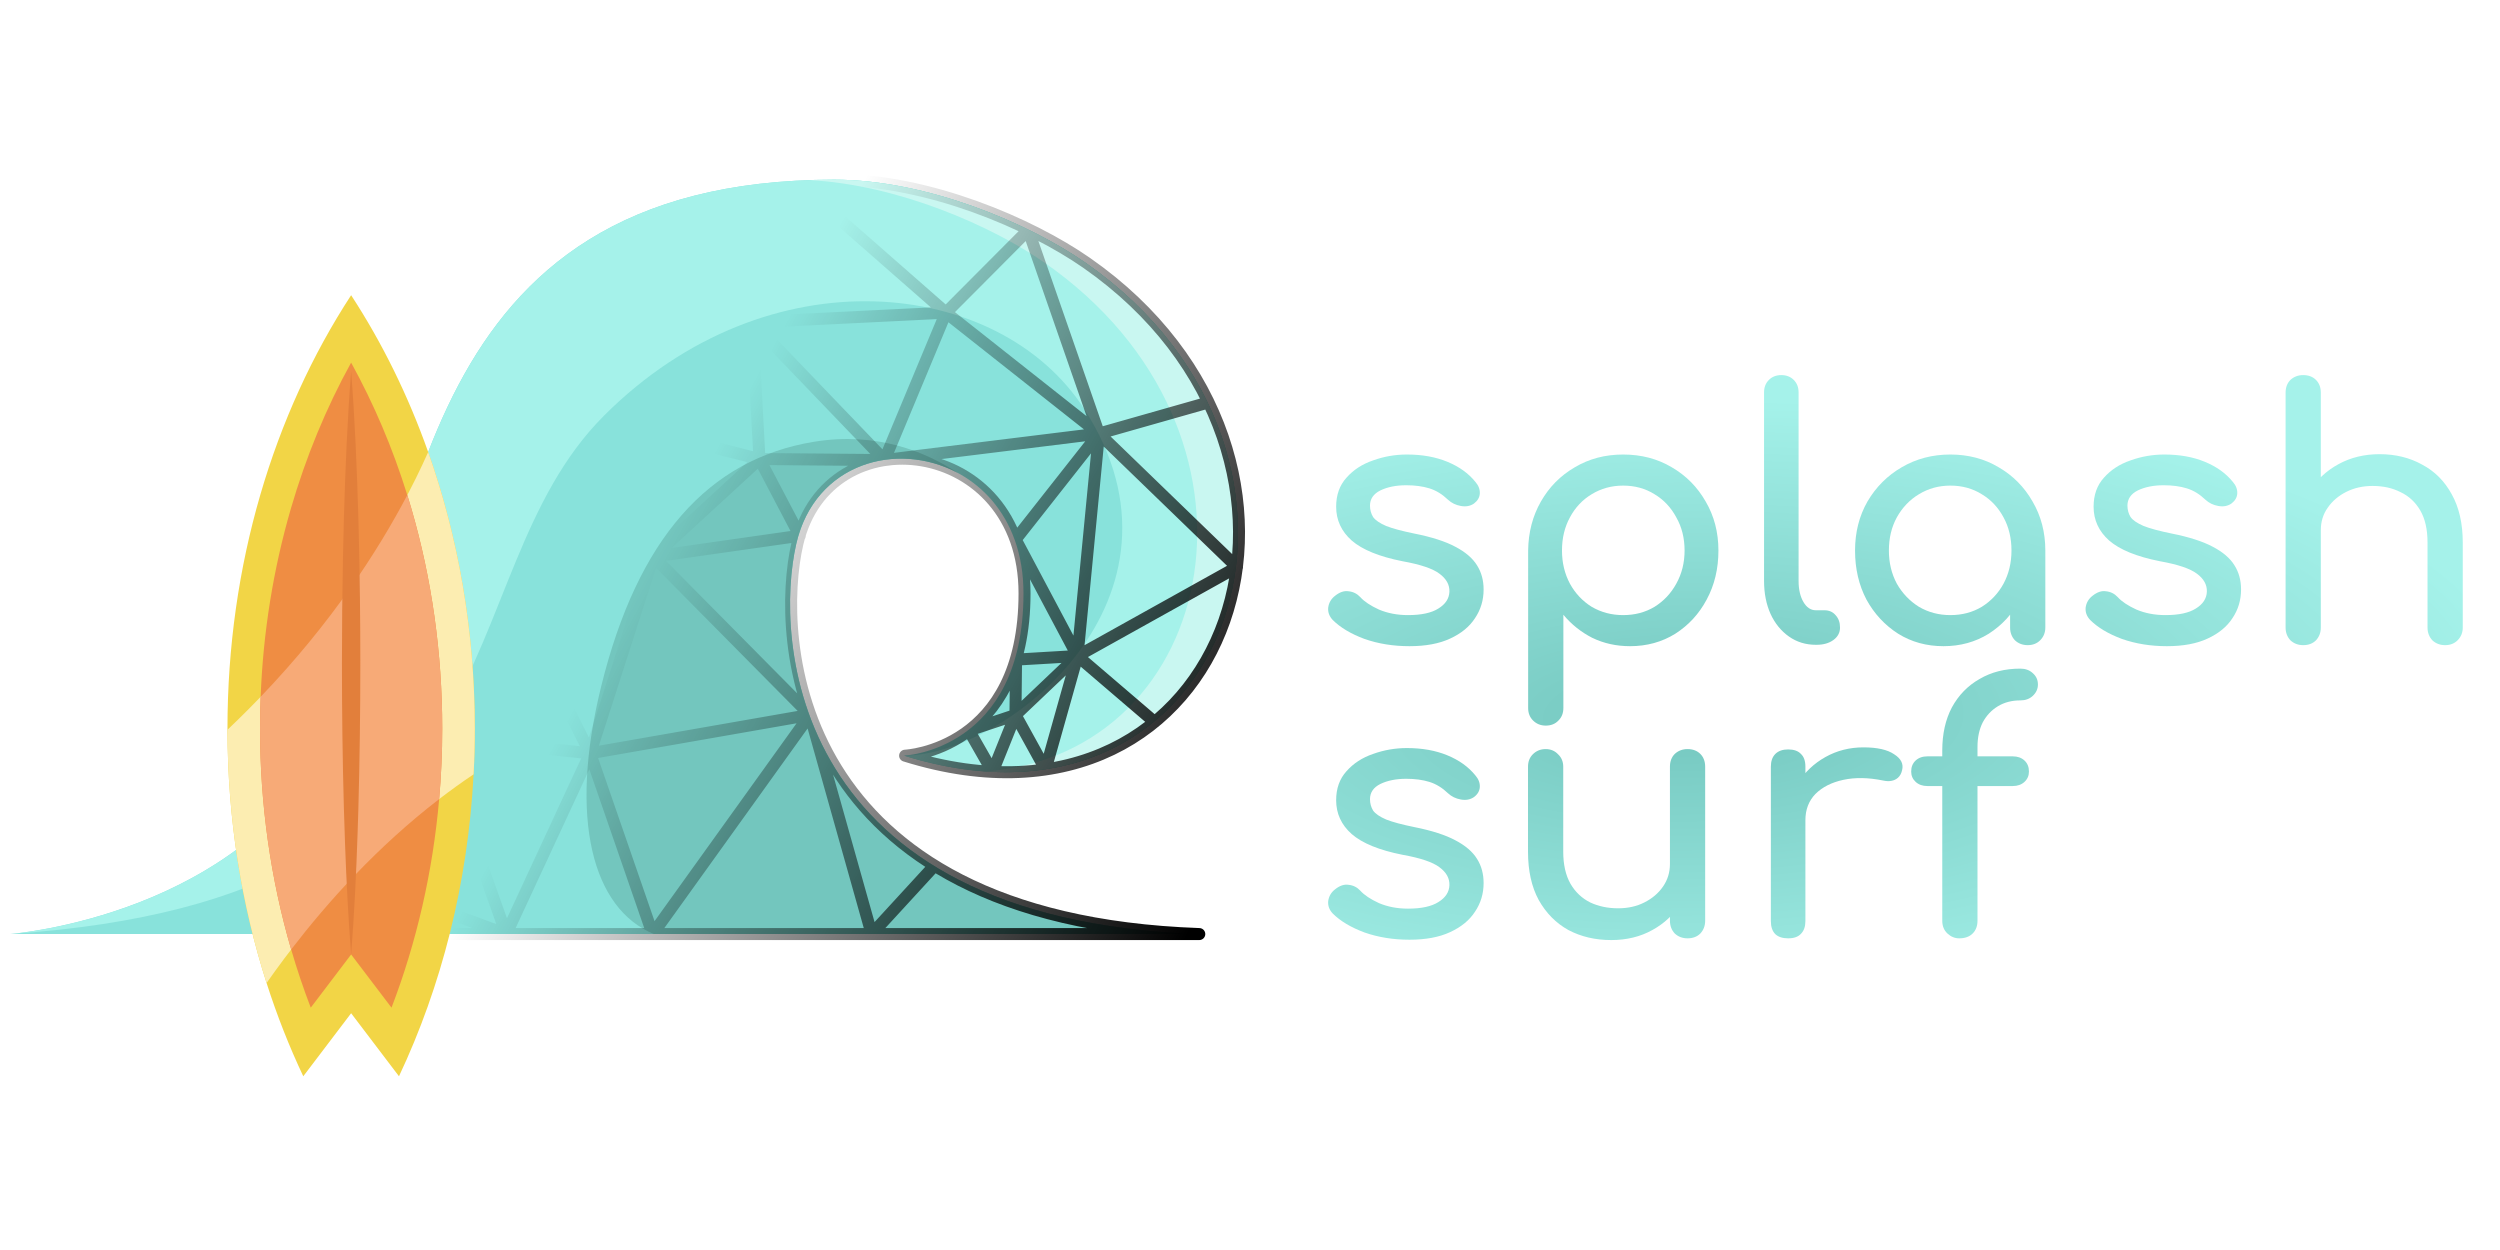
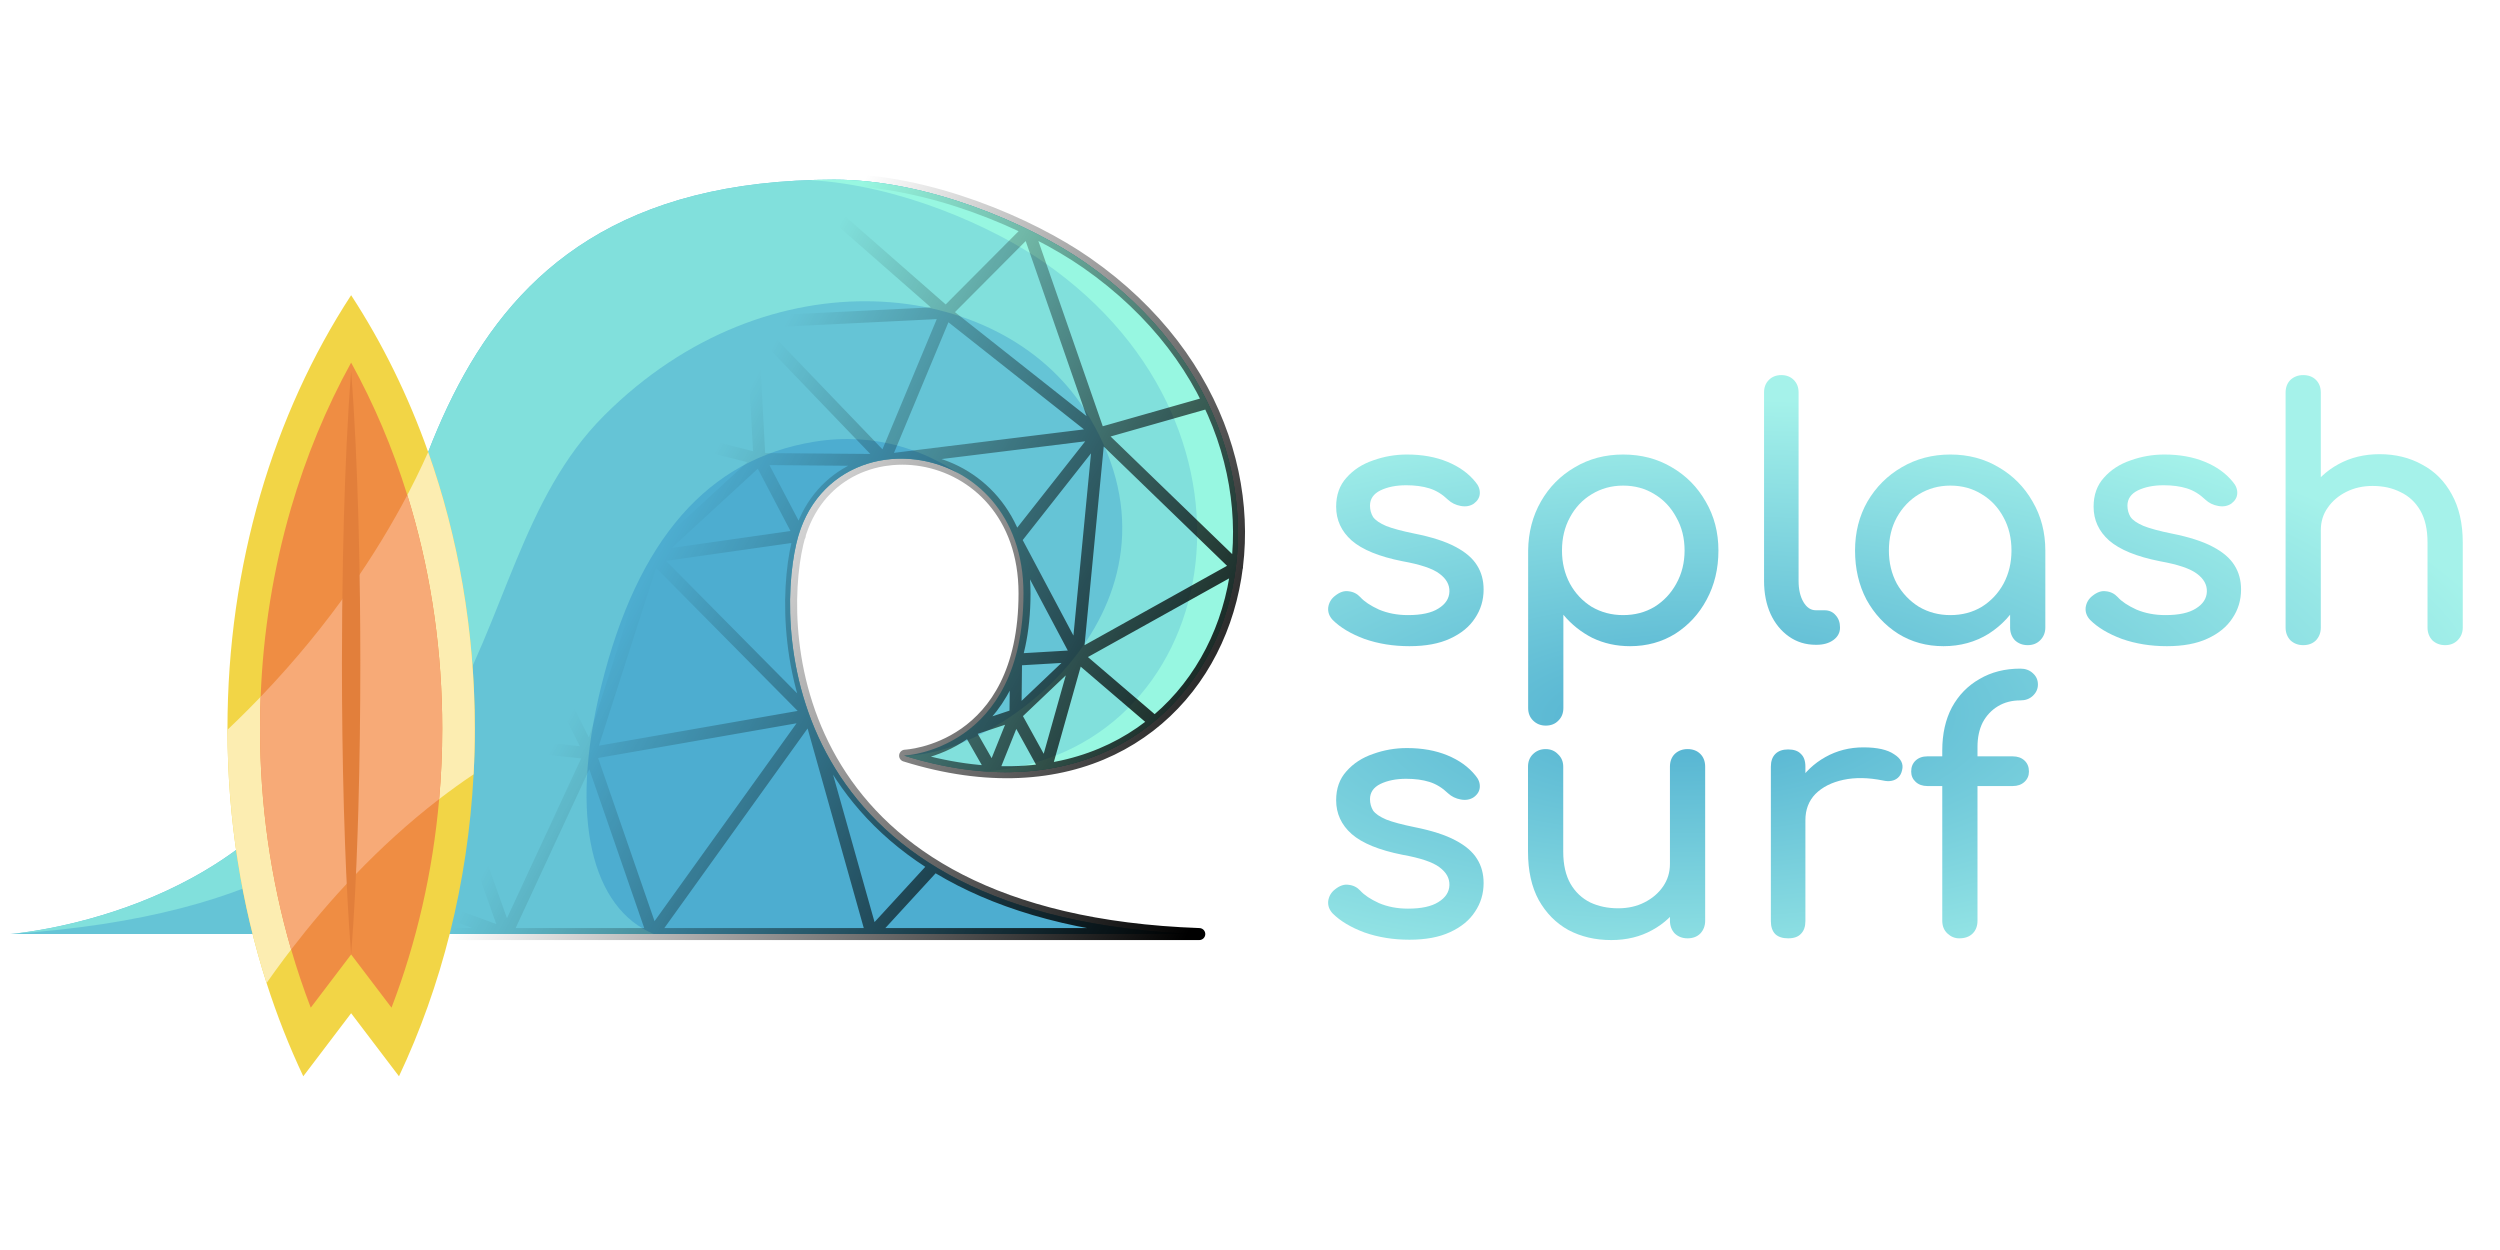
<svg xmlns="http://www.w3.org/2000/svg" xmlns:xlink="http://www.w3.org/1999/xlink" xml:space="preserve" viewBox="0 0 1024 512" y="0px" x="0px" id="Layer_1" version="1.1" width="1024" height="512">
  <defs id="defs43">
    <linearGradient id="linearGradient1052">
-       <stop id="stop1048" offset="0" style="stop-color:#73c6be;stop-opacity:1" />
+       <stop id="stop1048" offset="0" style="stop-color:#4fafd0;stop-opacity:1" />
      <stop id="stop1050" offset="1" style="stop-color:#a5f2ea;stop-opacity:1" />
    </linearGradient>
    <linearGradient id="linearGradient910-9-0">
      <stop style="stop-color:#73c6be;stop-opacity:1" offset="0" id="stop906" />
      <stop style="stop-color:#c9f7f1;stop-opacity:1" offset="1" id="stop908" />
    </linearGradient>
    <linearGradient id="linearGradient1187">
      <stop id="stop1183" offset="0" style="stop-color:#000000;stop-opacity:1;" />
      <stop id="stop1185" offset="1" style="stop-color:#000000;stop-opacity:0;" />
    </linearGradient>
    <linearGradient gradientTransform="matrix(0.9824517,0,0,0.9824517,0.3953149,8.697102)" gradientUnits="userSpaceOnUse" y2="282.625" x2="254.298" y1="412.664" x1="490.78" id="linearGradient1195" xlink:href="#linearGradient1187" />
    <radialGradient xlink:href="#linearGradient1052" id="radialGradient914" cx="675.1" cy="302.949" fx="675.1" fy="302.949" r="210.276" gradientTransform="matrix(1.639067,-0.025884,0.00977261,0.6188374,-418.8556,123.6798)" gradientUnits="userSpaceOnUse" />
    <radialGradient gradientUnits="userSpaceOnUse" gradientTransform="matrix(1.483215,-0.0234228,0.00884337,0.5599947,-328.8978,135.3736)" r="210.276" fy="302.949" fx="675.1" cy="302.949" cx="675.1" id="radialGradient930" xlink:href="#linearGradient910-9-0" />
    <radialGradient gradientUnits="userSpaceOnUse" gradientTransform="matrix(1.483215,-0.0234228,0.00884337,0.5599947,-328.8978,135.3736)" r="210.276" fy="302.949" fx="675.1" cy="302.949" cx="675.1" id="radialGradient938" xlink:href="#linearGradient910-9-0" />
    <radialGradient gradientUnits="userSpaceOnUse" gradientTransform="matrix(1.483215,-0.0234228,0.00884337,0.5599947,-328.8978,135.3736)" r="210.276" fy="302.949" fx="675.1" cy="302.949" cx="675.1" id="radialGradient946" xlink:href="#linearGradient910-9-0" />
  </defs>
  <g id="g10">
</g>
  <g id="g12">
</g>
  <g id="g14">
</g>
  <g id="g16">
</g>
  <g id="g18">
</g>
  <g id="g20">
</g>
  <g id="g22">
</g>
  <g id="g24">
</g>
  <g id="g26">
</g>
  <g id="g28">
</g>
  <g id="g30">
</g>
  <g id="g32">
</g>
  <g id="g34">
</g>
  <g id="g36">
</g>
  <g id="g38">
</g>
  <g transform="translate(439.6155,179.3772)" id="g10-9" />
  <g transform="translate(439.6155,179.3772)" id="g12-1" />
  <g transform="translate(439.6155,179.3772)" id="g14-6" />
  <g transform="translate(439.6155,179.3772)" id="g16-6" />
  <g transform="translate(439.6155,179.3772)" id="g18-8" />
  <g transform="translate(439.6155,179.3772)" id="g20-3" />
  <g transform="translate(439.6155,179.3772)" id="g22-0" />
  <g transform="translate(439.6155,179.3772)" id="g24-3" />
  <g transform="translate(439.6155,179.3772)" id="g26-6" />
  <g transform="translate(439.6155,179.3772)" id="g28-4" />
  <g transform="translate(439.6155,179.3772)" id="g30-2" />
  <g transform="translate(439.6155,179.3772)" id="g32-7" />
  <g transform="translate(439.6155,179.3772)" id="g34-7" />
  <g transform="translate(439.6155,179.3772)" id="g36-1" />
  <g transform="translate(439.6155,179.3772)" id="g38-5" />
  <g id="g926" transform="translate(4.098892,-31.71624)">
-     <g transform="matrix(0.9824517,0,0,0.9824517,-0.0360553,8.292582)" id="g1215">
-       <path id="path2" d="m 0,413.249 c 0,0 99.571,-7.286 135.999,-84.999 36.428,-77.713 30.357,-229.499 207.642,-229.499 38.871,0 81.438,18.386 104.731,34.602 116.875,81.362 61.625,248.326 -75.589,205.523 0,0 49.786,-2.125 49.786,-67.697 0,-65.572 -82.091,-75.285 -94.714,-20.643 -8.992,38.927 -3.643,156.643 167.571,162.713" style="fill:#88e2db" />
-       <path id="path4" d="m 372.784,338.875 c 42.5,0 125.678,-65.875 75.213,-144.378 C 412.71,139.6 316.321,128.5 247.714,197.107 179.179,265.642 219.7,398.411 0.644,413.201 9.193,412.412 101.283,402.321 136,328.25 172.429,250.536 166.357,98.751 343.642,98.751 c 38.869,0 81.43,18.384 104.731,34.607 116.874,81.357 61.625,248.321 -75.589,205.517 z" style="fill:#a5f2ea" />
-       <path id="path6" d="m 406.626,345.468 c 98.15,-7.286 125.848,-141.731 24.747,-212.111 -21.967,-15.288 -61.03,-32.494 -97.992,-34.425 3.351,-0.122 6.775,-0.182 10.261,-0.182 38.869,0 81.43,18.384 104.731,34.607 106.723,74.291 69.931,219.956 -41.747,212.111 z" style="fill:#c9f7f1" />
-       <path id="path8" d="M 495.426,413.249 H 268.433 C 242.935,402.664 232.851,365.455 246.5,310.035 c 15.166,-61.576 44.686,-94.762 88.642,-101.999 26.411,-4.347 46.895,4.299 59.973,12.945 -25.087,-13.418 -59.464,-4.238 -67.259,29.556 -8.998,38.929 -3.644,156.641 167.57,162.712 z" style="fill:#73c6be" />
-     </g>
+     <path id="path2" d="m -0.036,414.29 c 0,0 97.824,-7.158 133.612,-83.507 35.789,-76.349 29.824,-225.472 203.998,-225.472 38.189,0 80.009,18.063 102.893,33.995 114.824,79.934 60.544,243.968 -74.263,201.916 0,0 48.912,-2.088 48.912,-66.509 0,-64.421 -80.65,-73.964 -93.052,-20.281 -8.834,38.244 -3.579,153.894 164.63,159.858" style="fill:#65c4d6;stroke-width:0.982;fill-opacity:1" />
+     <path id="path4" d="m 366.206,341.221 c 41.754,0 123.473,-64.719 73.893,-141.844 -34.668,-53.934 -129.365,-64.839 -196.768,2.564 C 175.999,269.273 215.809,399.712 0.597,414.243 8.996,413.467 99.47,403.554 133.577,330.782 169.367,254.432 163.402,105.311 337.576,105.311 c 38.187,0 80.001,18.061 102.893,34 114.823,79.929 60.544,243.963 -74.263,201.911 z" style="fill:#81e0dc;stroke-width:0.982;fill-opacity:1" />
+     <path id="path6" d="m 399.454,347.698 c 96.428,-7.158 123.64,-139.244 24.313,-208.389 -21.582,-15.02 -59.959,-31.924 -96.272,-33.821 3.292,-0.12 6.656,-0.179 10.081,-0.179 38.187,0 80.001,18.061 102.893,34 104.85,72.987 68.704,216.096 -41.014,208.389 z" style="fill:#97f7e1;stroke-width:0.982;fill-opacity:1" />
+     <path id="path8" d="M 486.696,414.29 H 263.686 c -25.051,-10.399 -34.958,-46.955 -21.548,-101.403 14.9,-60.495 43.902,-93.099 87.086,-100.209 25.948,-4.271 46.072,4.224 58.921,12.718 -24.647,-13.183 -58.421,-4.164 -66.079,29.037 -8.84,38.246 -3.58,153.892 164.629,159.857 z" style="fill:#4dadd0;stroke-width:0.982;fill-opacity:1" />
    <path id="path1088" style="fill:none;stroke:url(#linearGradient1195);stroke-width:4.912;stroke-linecap:round;stroke-linejoin:round;stroke-miterlimit:4;stroke-dasharray:none;stroke-opacity:1" d="m 412.079,301.894 -0.248,22.672 -9.367,23.314 -9.689,-16.966 19.056,-6.348 m 57.01,2.894 -31.604,-27.049 -13.094,46.476 -12.311,-22.321 25.406,-24.155 m 0,1e-5 65.345,-36.402 -56.55,-54.703 m -203.422,-5.792 -13.799,-67.314 75.145,27.495 18.233,-57.55 61.17,53.635 33.694,-33.835 28.978,83.36 44.739,-12.721 m -248.161,6.929 -65.125,-0.078 m 129.497,16.296 -64.373,-16.218 61.346,-39.818 m -100.537,108.692 39.191,-68.874 20.916,56.195 m -88.978,73.956 -23.009,-53.195 51.88,-8.083 -25.934,-68.952 m -56.28,180.859 5.334,-39.479 48.009,-11.151 28.871,-61.277 M 124.652,414.31 121.206,384.295 12.381,413.753 m 162.168,-80.088 -53.343,50.63 82.042,30.015 m 233.988,-113.899 -25.157,1.483 m 33.953,-92.588 -34.15,43.364 25.354,47.741 z m -62.672,-49.525 62.672,49.525 -87.852,10.855 m -54.224,-56.466 3.027,56.037 51.198,0.429 m -54.224,-56.466 54.224,56.466 25.18,-60.38 -79.404,3.914 m 19.525,87.463 -59.955,8.55 43.456,-39.976 z m -59.955,8.55 64.149,64.812 m -90.057,15.746 25.908,-80.558 -60.107,12.679 m 34.2,67.879 -34.2,-67.879 m 34.2,67.879 -63.07,-6.602 28.7,80.645 z m 25.607,74.044 -25.607,-74.044 90.057,-15.746 m 0.092,-0.13 -64.542,89.919 m 64.45,-89.789 25.269,89.789 25.513,-27.796 m 108.669,27.796 C 318.918,408.347 313.663,292.696 322.497,254.453 c 12.401,-53.683 93.052,-44.141 93.052,20.281 0,64.421 -48.912,66.509 -48.912,66.509 134.806,42.052 189.087,-121.982 74.263,-201.916 -22.884,-15.931 -64.704,-33.995 -102.893,-33.995 -174.174,0 -168.209,149.122 -203.998,225.472 C 98.219,407.152 0.395,414.31 0.395,414.31 Z" />
    <g id="g1157" transform="matrix(0.5061178,1.6741257e-8,-1.3559966e-8,0.6248576,166.0835,184.8948)" style="stroke:none;stroke-opacity:1">
      <path style="fill:#f2d546;stroke:none;stroke-opacity:1" d="m 48.007,232.526 c 0,10.055 -0.332,20.03 -0.973,29.913 -4.684,71.827 -26.111,139.074 -60.387,197.926 l -38.731,-41.319 -38.732,41.319 c -11.36,-19.503 -21.312,-39.922 -29.695,-61.131 -20.339,-51.397 -31.562,-107.386 -31.654,-165.998 v -0.71 c 0,-107.581 37.483,-206.401 100.08,-284.161 25.08,31.15 46.129,65.689 62.357,102.817 24.267,55.531 37.735,116.868 37.735,181.344 z" id="path2-6" />
      <path style="fill:#fcedb1;stroke:none;stroke-opacity:1" d="m 48.007,232.526 c 0,10.055 -0.332,20.03 -0.973,29.913 -75.996,41.228 -132.558,96.369 -167.544,136.795 -20.339,-51.397 -31.562,-107.386 -31.654,-165.998 90.998,-69.835 139.143,-139.612 162.436,-182.054 24.267,55.531 37.735,116.868 37.735,181.344 z" id="path4-0" />
      <path style="fill:#ef8d43;stroke:none;stroke-opacity:1" d="m 21.667,232.526 c 0,15.46 -0.836,30.863 -2.497,46.141 -5.142,47.446 -18.186,93.701 -38.571,136.726 l -32.684,-34.86 -32.673,34.86 c -5.898,-12.448 -11.189,-25.172 -15.85,-38.124 -16.606,-46.175 -25.218,-95.178 -25.218,-144.743 0,-6.997 0.172,-13.96 0.504,-20.912 2.027,-42.315 10.25,-83.749 24.507,-123.454 12.174,-33.852 28.504,-65.895 48.729,-95.602 18.472,27.13 33.703,56.207 45.465,86.83 1.122,2.909 2.21,5.829 3.264,8.772 C 13.249,134.381 21.667,182.95 21.667,232.526 Z" id="path6-1" />
      <path style="fill:#f7aa77;stroke:none;stroke-opacity:1" d="m 21.667,232.526 c 0,15.46 -0.836,30.863 -2.497,46.141 -49.885,31.092 -90.059,67.258 -119.777,98.602 -16.606,-46.175 -25.218,-95.178 -25.218,-144.743 0,-6.997 0.172,-13.96 0.504,-20.911 57.535,-48.568 95.052,-95.762 118.701,-132.226 1.122,2.909 2.21,5.829 3.264,8.772 C 13.249,134.381 21.667,182.95 21.667,232.526 Z" id="path8-1" />
      <path style="fill:#e27f3b;stroke:none;stroke-opacity:1" d="m -44.644,189.407 c 0.011,31.86 -0.492,63.708 -1.58,95.568 -0.183,5.108 -0.378,10.227 -0.595,15.334 -1.111,26.741 -2.657,53.481 -5.257,80.222 -2.325,-23.843 -3.802,-47.686 -4.89,-71.53 -0.366,-8.016 -0.687,-16.021 -0.973,-24.026 -1.088,-31.86 -1.592,-63.708 -1.58,-95.568 0,-22.87 0.263,-45.751 0.825,-68.632 0.206,-8.978 0.47,-17.945 0.779,-26.924 1.157,-31.86 2.748,-63.708 5.841,-95.568 3.081,31.86 4.672,63.708 5.829,95.568 0.137,4.031 0.263,8.074 0.378,12.105 0.833,27.817 1.223,55.634 1.223,83.451 z" id="path10" />
      <g transform="translate(-308.079,-51.63491)" id="g12-9" style="stroke:none;stroke-opacity:1" />
      <g transform="translate(-308.079,-51.63491)" id="g14-2" style="stroke:none;stroke-opacity:1" />
      <g transform="translate(-308.079,-51.63491)" id="g16-1" style="stroke:none;stroke-opacity:1" />
      <g transform="translate(-308.079,-51.63491)" id="g18-83" style="stroke:none;stroke-opacity:1" />
      <g transform="translate(-308.079,-51.63491)" id="g20-9" style="stroke:none;stroke-opacity:1" />
      <g transform="translate(-308.079,-51.63491)" id="g22-9" style="stroke:none;stroke-opacity:1" />
      <g transform="translate(-308.079,-51.63491)" id="g24-9" style="stroke:none;stroke-opacity:1" />
      <g transform="translate(-308.079,-51.63491)" id="g26-4" style="stroke:none;stroke-opacity:1" />
      <g transform="translate(-308.079,-51.63491)" id="g28-2" style="stroke:none;stroke-opacity:1" />
      <g transform="translate(-308.079,-51.63491)" id="g30-6" style="stroke:none;stroke-opacity:1" />
      <g transform="translate(-308.079,-51.63491)" id="g32-5" style="stroke:none;stroke-opacity:1" />
      <g transform="translate(-308.079,-51.63491)" id="g34-1" style="stroke:none;stroke-opacity:1" />
      <g transform="translate(-308.079,-51.63491)" id="g36-5" style="stroke:none;stroke-opacity:1" />
      <g transform="translate(-308.079,-51.63491)" id="g38-51" style="stroke:none;stroke-opacity:1" />
      <g transform="translate(-308.079,-51.63491)" id="g40" style="stroke:none;stroke-opacity:1" />
    </g>
  </g>
  <g style="font-style:normal;font-weight:normal;font-size:141.45px;line-height:0;font-family:sans-serif;fill:url(#radialGradient914);fill-opacity:1;stroke:none;stroke-width:1.105" id="text902" aria-label="splash surf">
    <path id="path915" style="font-style:normal;font-variant:normal;font-weight:bold;font-stretch:normal;font-size:141.45px;line-height:0.85;font-family:Comfortaa;-inkscape-font-specification:'Comfortaa Bold';fill:url(#radialGradient914);fill-opacity:1;stroke-width:1.105" d="m 577.274,264.676 q -9.902,0 -18.389,-2.97 -8.346,-3.112 -13.013,-7.78 -2.122,-2.263 -1.839,-5.092 0.424,-2.97 2.829,-4.809 2.829,-2.263 5.517,-1.839 2.829,0.283 4.809,2.405 2.405,2.688 7.638,5.092 5.375,2.263 11.882,2.263 8.204,0 12.448,-2.688 4.385,-2.688 4.526,-6.931 0.141,-4.244 -4.102,-7.355 -4.102,-3.112 -15.135,-5.092 -14.286,-2.829 -20.793,-8.487 -6.365,-5.658 -6.365,-13.862 0,-7.214 4.244,-11.882 4.244,-4.809 10.892,-7.072 6.648,-2.405 13.862,-2.405 9.336,0 16.55,2.97 7.214,2.97 11.457,8.204 1.98,2.263 1.839,4.809 -0.141,2.405 -2.405,4.102 -2.263,1.556 -5.375,0.99 -3.112,-0.566 -5.234,-2.546 -3.536,-3.395 -7.638,-4.668 -4.102,-1.273 -9.477,-1.273 -6.224,0 -10.609,2.122 -4.244,2.122 -4.244,6.224 0,2.546 1.273,4.668 1.415,1.98 5.375,3.678 3.961,1.556 11.599,3.112 10.609,2.122 16.691,5.375 6.224,3.253 8.911,7.638 2.688,4.244 2.688,9.902 0,6.507 -3.536,11.74 -3.395,5.234 -10.184,8.346 -6.648,3.112 -16.691,3.112 z" />
    <path id="path917" style="font-style:normal;font-variant:normal;font-weight:bold;font-stretch:normal;font-size:141.45px;line-height:0.85;font-family:Comfortaa;-inkscape-font-specification:'Comfortaa Bold';fill:url(#radialGradient914);fill-opacity:1;stroke-width:1.105" d="m 633.142,297.21 q -3.112,0 -5.234,-2.122 -1.98,-1.98 -1.98,-5.092 v -64.501 q 0.141,-11.175 5.234,-20.086 5.092,-8.911 13.862,-14.004 8.77,-5.234 19.803,-5.234 11.175,0 19.944,5.234 8.77,5.092 13.862,14.004 5.234,8.911 5.234,20.086 0,11.175 -4.809,20.086 -4.668,8.77 -12.872,14.004 -8.204,5.092 -18.53,5.092 -8.346,0 -15.418,-3.395 -6.931,-3.536 -11.882,-9.477 v 38.191 q 0,3.112 -1.98,5.092 -1.98,2.122 -5.234,2.122 z m 31.685,-45.264 q 7.214,0 12.872,-3.395 5.658,-3.536 8.911,-9.477 3.395,-6.082 3.395,-13.579 0,-7.638 -3.395,-13.579 -3.253,-6.082 -8.911,-9.477 -5.658,-3.536 -12.872,-3.536 -7.072,0 -12.872,3.536 -5.658,3.395 -8.911,9.477 -3.253,5.941 -3.253,13.579 0,7.497 3.253,13.579 3.253,5.941 8.911,9.477 5.799,3.395 12.872,3.395 z" />
    <path id="path919" style="font-style:normal;font-variant:normal;font-weight:bold;font-stretch:normal;font-size:141.45px;line-height:0.85;font-family:Comfortaa;-inkscape-font-specification:'Comfortaa Bold';fill:url(#radialGradient914);fill-opacity:1;stroke-width:1.105" d="m 743.774,264.11 q -6.224,0 -11.033,-3.395 -4.809,-3.395 -7.497,-9.194 -2.688,-5.941 -2.688,-13.579 v -77.232 q 0,-3.112 1.98,-5.092 1.98,-1.98 5.092,-1.98 3.112,0 5.092,1.98 1.98,1.98 1.98,5.092 v 77.232 q 0,5.234 1.98,8.628 1.98,3.395 5.092,3.395 h 3.536 q 2.829,0 4.526,1.98 1.839,1.98 1.839,5.092 0,3.112 -2.688,5.092 -2.688,1.98 -6.931,1.98 z" />
    <path id="path921" style="font-style:normal;font-variant:normal;font-weight:bold;font-stretch:normal;font-size:141.45px;line-height:0.85;font-family:Comfortaa;-inkscape-font-specification:'Comfortaa Bold';fill:url(#radialGradient914);fill-opacity:1;stroke-width:1.105" d="m 796.038,264.676 q -10.326,0 -18.53,-5.092 -8.204,-5.234 -13.013,-14.004 -4.668,-8.911 -4.668,-20.086 0,-11.175 5.092,-20.086 5.234,-8.911 14.004,-14.004 8.911,-5.234 19.944,-5.234 11.033,0 19.803,5.234 8.77,5.092 13.862,14.004 5.234,8.911 5.234,20.086 h -5.517 q 0,11.175 -4.809,20.086 -4.668,8.77 -12.872,14.004 -8.204,5.092 -18.53,5.092 z m 2.829,-12.73 q 7.214,0 12.872,-3.395 5.658,-3.536 8.911,-9.477 3.253,-6.082 3.253,-13.579 0,-7.638 -3.253,-13.579 -3.253,-6.082 -8.911,-9.477 -5.658,-3.536 -12.872,-3.536 -7.072,0 -12.872,3.536 -5.658,3.395 -9.053,9.477 -3.253,5.941 -3.253,13.579 0,7.497 3.253,13.579 3.395,5.941 9.053,9.477 5.799,3.395 12.872,3.395 z m 31.685,12.306 q -3.112,0 -5.234,-1.98 -1.98,-2.122 -1.98,-5.234 V 235.396 l 2.688,-14.994 11.74,5.092 v 31.543 q 0,3.112 -2.122,5.234 -1.98,1.98 -5.092,1.98 z" />
    <path id="path923" style="font-style:normal;font-variant:normal;font-weight:bold;font-stretch:normal;font-size:141.45px;line-height:0.85;font-family:Comfortaa;-inkscape-font-specification:'Comfortaa Bold';fill:url(#radialGradient914);fill-opacity:1;stroke-width:1.105" d="m 887.525,264.676 q -9.902,0 -18.389,-2.97 -8.346,-3.112 -13.013,-7.78 -2.122,-2.263 -1.839,-5.092 0.424,-2.97 2.829,-4.809 2.829,-2.263 5.517,-1.839 2.829,0.283 4.809,2.405 2.405,2.688 7.638,5.092 5.375,2.263 11.882,2.263 8.204,0 12.448,-2.688 4.385,-2.688 4.526,-6.931 0.141,-4.244 -4.102,-7.355 -4.102,-3.112 -15.135,-5.092 -14.286,-2.829 -20.793,-8.487 -6.365,-5.658 -6.365,-13.862 0,-7.214 4.244,-11.882 4.244,-4.809 10.892,-7.072 6.648,-2.405 13.862,-2.405 9.336,0 16.55,2.97 7.214,2.97 11.457,8.204 1.98,2.263 1.839,4.809 -0.141,2.405 -2.405,4.102 -2.263,1.556 -5.375,0.99 -3.112,-0.566 -5.234,-2.546 -3.536,-3.395 -7.638,-4.668 -4.102,-1.273 -9.477,-1.273 -6.224,0 -10.609,2.122 -4.244,2.122 -4.244,6.224 0,2.546 1.273,4.668 1.415,1.98 5.375,3.678 3.961,1.556 11.599,3.112 10.609,2.122 16.691,5.375 6.224,3.253 8.911,7.638 2.688,4.244 2.688,9.902 0,6.507 -3.536,11.74 -3.395,5.234 -10.184,8.346 -6.648,3.112 -16.691,3.112 z" />
    <path id="path925" style="font-style:normal;font-variant:normal;font-weight:bold;font-stretch:normal;font-size:141.45px;line-height:0.85;font-family:Comfortaa;-inkscape-font-specification:'Comfortaa Bold';fill:url(#radialGradient914);fill-opacity:1;stroke-width:1.105" d="m 1001.529,264.252 q -3.112,0 -5.234,-1.98 -1.98,-2.122 -1.98,-5.234 v -34.797 q 0,-8.063 -2.97,-13.155 -2.97,-5.092 -8.063,-7.497 -4.951,-2.546 -11.457,-2.546 -5.941,0 -10.75,2.405 -4.809,2.405 -7.638,6.507 -2.829,3.961 -2.829,9.194 h -8.911 q 0,-8.911 4.244,-15.842 4.385,-7.072 11.882,-11.175 7.497,-4.102 16.833,-4.102 9.76,0 17.398,4.244 7.78,4.102 12.165,12.165 4.526,8.063 4.526,19.803 v 34.797 q 0,3.112 -2.122,5.234 -1.98,1.98 -5.092,1.98 z m -58.136,0 q -3.112,0 -5.234,-1.98 -1.98,-2.122 -1.98,-5.234 v -63.087 q 0,-3.253 1.98,-5.234 2.122,-1.98 5.234,-1.98 3.253,0 5.234,1.98 1.98,1.98 1.98,5.234 v 63.087 q 0,3.112 -1.98,5.234 -1.98,1.98 -5.234,1.98 z m 0,-28.29 q -3.112,0 -5.234,-1.98 -1.98,-2.122 -1.98,-5.234 v -67.896 q 0,-3.253 1.98,-5.234 2.122,-1.98 5.234,-1.98 3.253,0 5.234,1.98 1.98,1.98 1.98,5.234 v 67.896 q 0,3.112 -1.98,5.234 -1.98,1.98 -5.234,1.98 z" />
    <path id="path927" style="letter-spacing:1.5px;fill:url(#radialGradient914)" d="m 577.274,384.909 q -9.902,0 -18.389,-2.97 -8.346,-3.112 -13.013,-7.78 -2.122,-2.263 -1.839,-5.092 0.424,-2.97 2.829,-4.809 2.829,-2.263 5.517,-1.839 2.829,0.283 4.809,2.405 2.405,2.688 7.638,5.092 5.375,2.263 11.882,2.263 8.204,0 12.448,-2.688 4.385,-2.688 4.526,-6.931 0.141,-4.244 -4.102,-7.355 -4.102,-3.112 -15.135,-5.092 -14.286,-2.829 -20.793,-8.487 -6.365,-5.658 -6.365,-13.862 0,-7.214 4.244,-11.882 4.244,-4.809 10.892,-7.072 6.648,-2.405 13.862,-2.405 9.336,0 16.55,2.97 7.214,2.97 11.457,8.204 1.98,2.263 1.839,4.809 -0.141,2.405 -2.405,4.102 -2.263,1.556 -5.375,0.99 -3.112,-0.566 -5.234,-2.546 -3.536,-3.395 -7.638,-4.668 -4.102,-1.273 -9.477,-1.273 -6.224,0 -10.609,2.122 -4.244,2.122 -4.244,6.224 0,2.546 1.273,4.668 1.415,1.98 5.375,3.678 3.961,1.556 11.599,3.112 10.609,2.122 16.691,5.375 6.224,3.253 8.911,7.638 2.688,4.244 2.688,9.902 0,6.507 -3.536,11.74 -3.395,5.234 -10.184,8.346 -6.648,3.112 -16.691,3.112 z" />
    <path id="path929" style="letter-spacing:1.5px;fill:url(#radialGradient914)" d="m 659.962,385.05 q -9.76,0 -17.54,-4.102 -7.638,-4.244 -12.165,-12.306 -4.385,-8.063 -4.385,-19.803 v -34.797 q 0,-3.112 1.98,-5.092 2.122,-2.122 5.234,-2.122 3.112,0 5.092,2.122 2.122,1.98 2.122,5.092 v 34.797 q 0,7.921 2.97,13.155 2.97,5.092 8.063,7.638 5.092,2.405 11.457,2.405 6.082,0 10.75,-2.405 4.809,-2.405 7.638,-6.507 2.829,-4.102 2.829,-9.194 h 8.911 q 0,8.77 -4.385,15.842 -4.244,7.072 -11.74,11.175 -7.355,4.102 -16.833,4.102 z m 31.26,-0.707 q -3.112,0 -5.234,-1.98 -1.98,-2.122 -1.98,-5.234 v -63.087 q 0,-3.253 1.98,-5.234 2.122,-1.98 5.234,-1.98 3.253,0 5.234,1.98 1.98,1.98 1.98,5.234 v 63.087 q 0,3.112 -1.98,5.234 -1.98,1.98 -5.234,1.98 z" />
    <path id="path931" style="line-height:0.85;letter-spacing:0px;fill:url(#radialGradient914);stroke-width:1.105" d="m 732.278,335.967 q 0,-8.487 4.102,-15.135 4.244,-6.79 11.316,-10.75 7.072,-3.961 15.559,-3.961 8.487,0 12.589,2.829 4.244,2.688 3.253,6.507 -0.424,1.98 -1.697,3.112 -1.132,0.99 -2.688,1.273 -1.556,0.283 -3.395,-0.141 -9.053,-1.839 -16.267,-0.283 -7.214,1.556 -11.457,5.799 -4.102,4.244 -4.102,10.75 z m 0.141,48.376 q -3.395,0 -5.234,-1.697 -1.839,-1.839 -1.839,-5.375 V 314.042 q 0,-3.395 1.839,-5.234 1.839,-1.839 5.234,-1.839 3.536,0 5.234,1.839 1.839,1.697 1.839,5.234 v 63.228 q 0,3.395 -1.839,5.234 -1.697,1.839 -5.234,1.839 z" />
    <path id="path933" style="line-height:0.85;letter-spacing:0px;fill:url(#radialGradient914);stroke-width:1.105" d="m 802.483,384.343 q -2.688,0 -4.809,-1.98 -2.122,-1.98 -2.122,-5.234 v -69.735 q 0,-10.184 3.961,-17.681 4.102,-7.497 11.316,-11.599 7.214,-4.244 16.691,-4.244 3.112,0 5.092,1.839 2.122,1.839 2.122,4.668 0,2.688 -2.122,4.668 -1.98,1.839 -5.092,1.839 -5.234,0 -9.194,2.405 -3.961,2.405 -6.224,6.648 -2.122,4.244 -2.122,10.043 v 71.149 q 0,3.253 -1.98,5.234 -1.98,1.98 -5.517,1.98 z m -13.013,-62.379 q -2.97,0 -4.809,-1.697 -1.839,-1.697 -1.839,-4.244 0,-2.829 1.839,-4.526 1.839,-1.697 4.809,-1.697 h 34.938 q 2.97,0 4.809,1.697 1.839,1.697 1.839,4.526 0,2.546 -1.839,4.244 -1.839,1.697 -4.809,1.697 z" />
  </g>
</svg>
